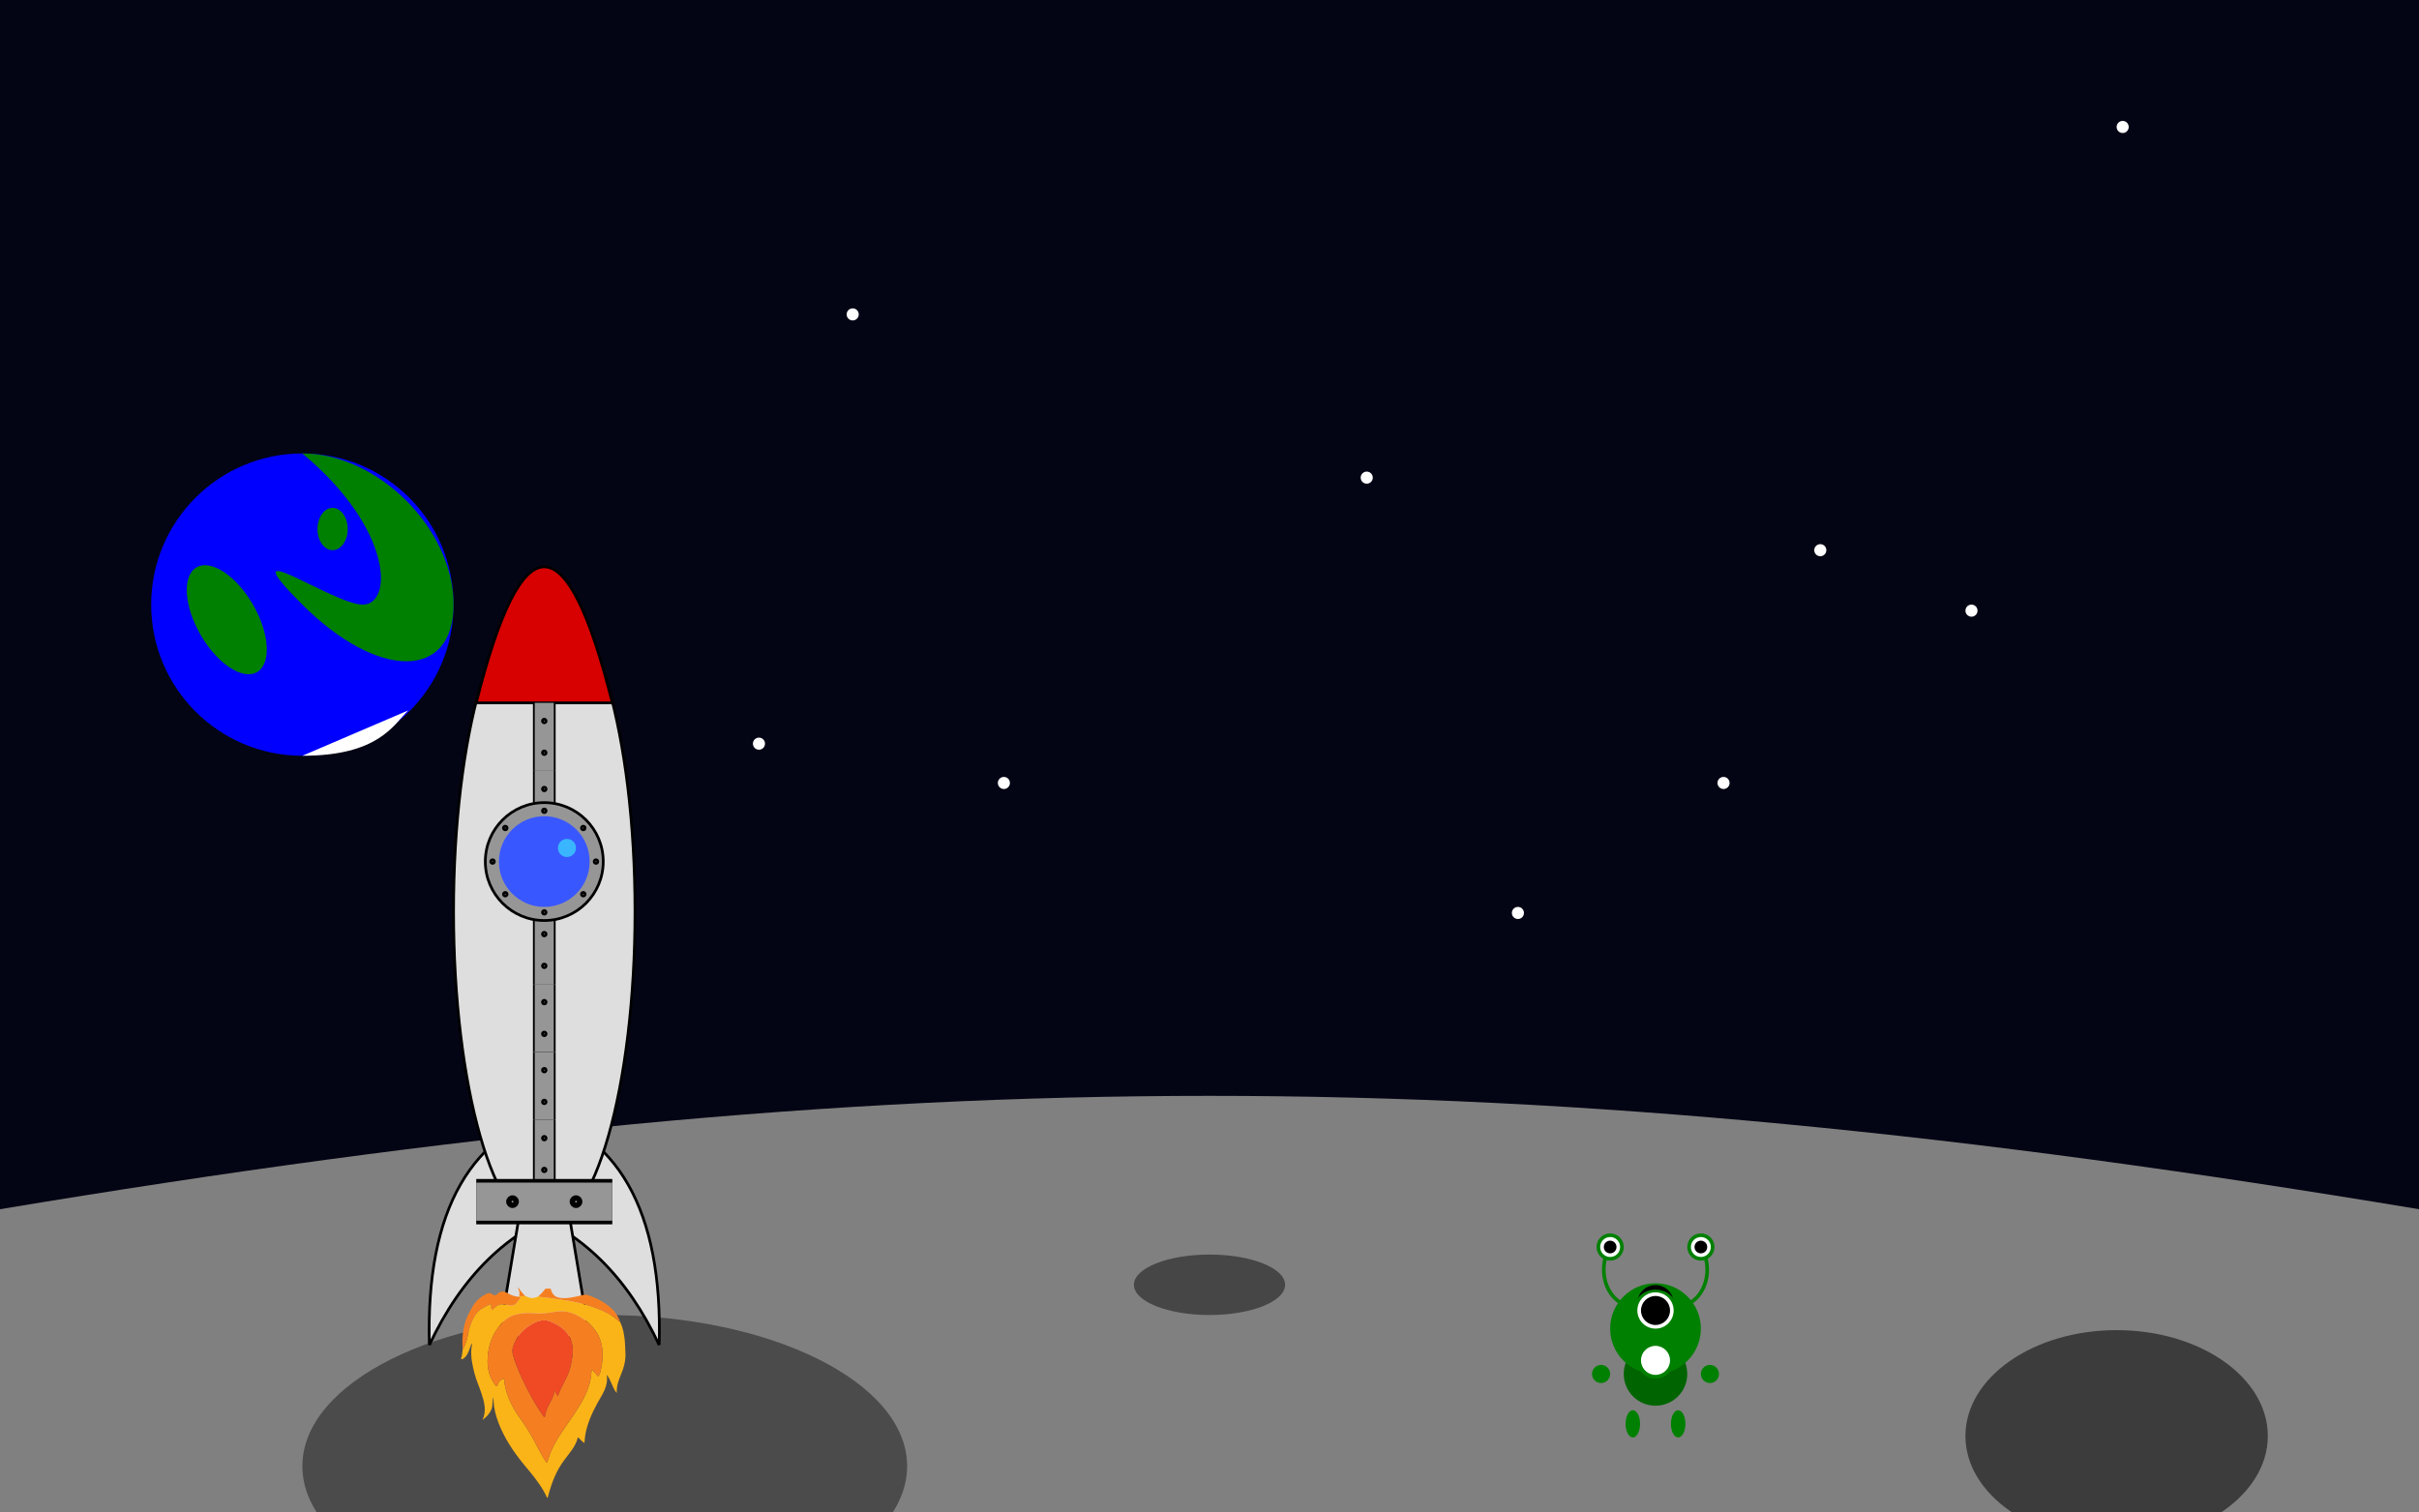
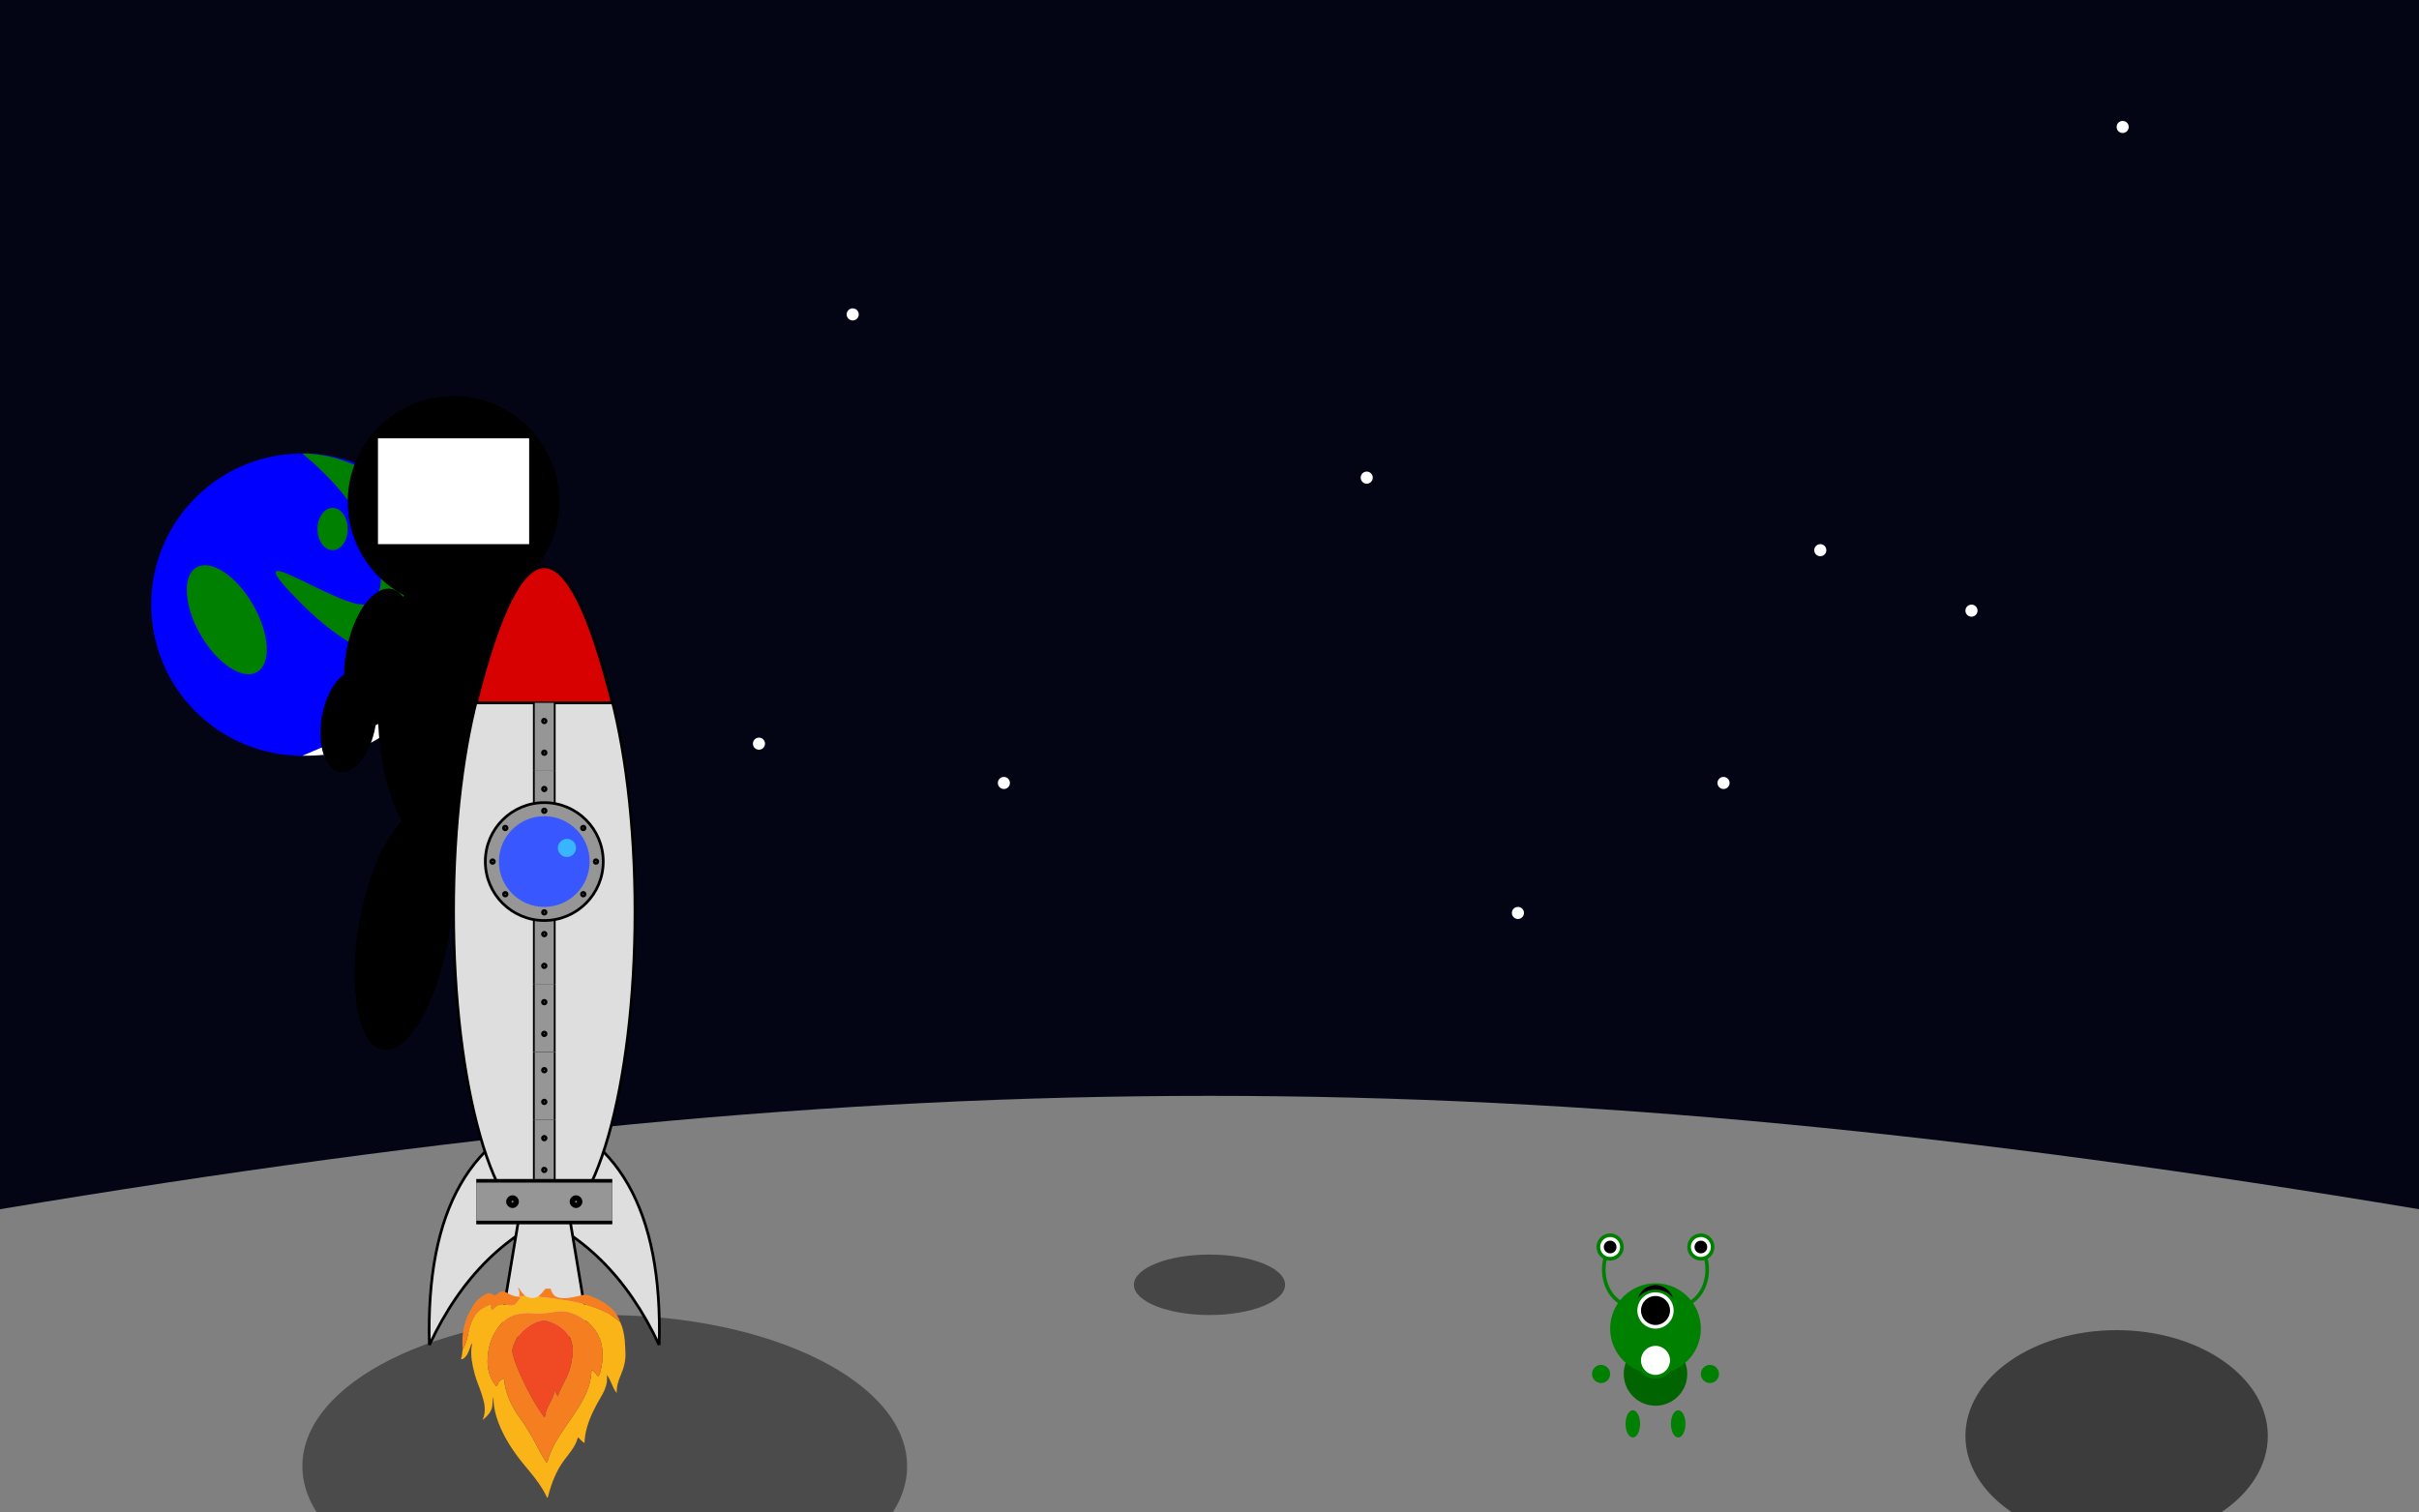
<svg xmlns="http://www.w3.org/2000/svg" xmlns:xlink="http://www.w3.org/1999/xlink" width="800" height="500">
  <defs>
    <g id="astronaute">
      <ellipse transform="rotate(10)" cx="185" cy="280" rx="15" ry="40" />
      <ellipse cx="150" cy="166" rx="35" ry="35" />
      <ellipse transform="rotate(10)" cx="161.2" cy="192.4" rx="11" ry="23" />
      <ellipse cx="155" cy="215" rx="9" ry="17" transform="rotate(10)" />
      <ellipse cx="150" cy="235" rx="25" ry="50.5" />
      <ellipse cx="135" cy="240" rx="11" ry="23" transform="rotate(-10)" />
      <ellipse cx="135" cy="270" rx="9" ry="17" transform="rotate(-10)" />
      <ellipse cx="115" cy="330" rx="15" ry="40" transform="rotate(-10)" />
      <rect x="125" y="145" width="50" height="35" fill="rgb(255,255,255)" />
+     </g>
+     <g id="astronauteDéplacé">
+       <use xlink:href="#astronaute" />
    </g>
    <g id="moonGround">
      <ellipse cx="500" cy="780" rx="600" ry="200" style="fill:grey;stroke:#2e2e1f;stroke-width:2" />
    </g>
    <circle id="stars" cy="2" cx="2" r="2" style="fill: white" />
    <g id="earth">
      <circle cy="50" cx="50" r="50" style="fill: blue" />
      <path d="M 50 0 C 75 0 100 25 100 50 S 75 75 50 50 S 60 50 70 50 S 80 25 50 0" style="fill: green" />
      <path d="M 50 100 C 75 100 80 90 85 85" style="fill: white" />
      <ellipse cy="25" cx="60" rx="5" ry="7" style="fill: green" />
      <ellipse cy="55" cx="25" rx="10" ry="20" style="fill: green" transform="rotate(-30,25,55)" />
    </g>
    <g id="moon">
      <circle cy="30" cx="30" r="30" style="fill: grey" />
      <circle cy="20" cx="20" r="5" style="fill: rgb(60, 60, 60)" />
      <circle cy="50" cx="25" r="5" style="fill: rgb(70, 70, 70)" />
      <circle cy="30" cx="50" r="5" style="fill: rgb(75, 75, 75)" />
      <circle cy="30" cx="40" r="10" style="fill: rgb(100, 100, 100)" />
      <circle cy="10" cx="30" r="5" style="fill: rgb(100, 100, 100)" />
      <circle cy="40" cx="10" r="5" style="fill: rgb(100, 100, 100)" />
    </g>
    <g id="moonZoom">
      <path transform="translate(0,-100)" fill="grey" d="M0 500 c 300 -50, 500 -50, 800 0             l 0,500 l -800,0 l 0-500" />
      <ellipse cx="200" cy="485" rx="100" ry="50" fill="rgb(75,75,75)" />
      <ellipse cx="400" cy="425" rx="25" ry="10" fill="rgb(70,70,70)" />
      <ellipse cx="700" cy="475" rx="50" ry="35" fill="rgb(60,60,60)" />
    </g>
    <g id="fusé">
      <rect x="0" y="0" width="20" height="40" fill="grey" />
    </g>
    <g id="antenne_alien">
      <path d="M 200 160 a 20 25 0 0 0 50 50" style="fill: none; stroke: green; stroke-width: 4px; stroke-line join: bevel" />
      <circle cy="160" cx="200" r="15" style="fill: green" />
      <circle cy="160" cx="200" r="11" style="fill: white" />
      <circle cy="160" cx="200" r="7" />
    </g>
    <g id="head_alien">
      <circle cy="250" cx="250" r="50" style="fill: green" />
      <use transform="matrix(1,0,0,1,0,0)" xlink:href="#antenne_alien" />
      <use xlink:href="#antenne_alien" transform="translate(500) scale(-1,1) matrix(1,0,0,1,0,0)" />
      <use transform="matrix(1,0,0,1,0,0)" xlink:href="#mouth_alien" />
      <circle cy="222" cx="250" r="20" />
      <circle cy="232" cx="250" r="25" style="fill: green" />
      <circle cy="230" cx="250" r="20" style="fill: white" />
      <circle cy="230" cx="250" r="16" />
    </g>
    <g id="mouth_alien">
      <circle cy="285" cx="250" r="20" style="fill: green" />
      <circle cy="285" cx="250" r="16" style="fill: white" />
    </g>
    <g id="body_alien">
      <use xlink:href="#foot_alien" transform="translate(-25,15) matrix(1,0,0,1,0,0)" />
      <use xlink:href="#foot_alien" transform="translate(25,15) matrix(1,0,0,1,0,0)" />
      <use xlink:href="#hand_alien" transform="translate(10,-50) matrix(1,0,0,1,0,0)" />
      <use xlink:href="#hand_alien" transform="translate(-110,-50) matrix(1,0,0,1,0,0)" />
      <ellipse cx="250" cy="300" rx="35" ry="35" fill="darkgreen" />
    </g>
    <g id="foot_alien">
      <ellipse cx="250" cy="340" rx="8" ry="15" fill="green" />
    </g>
    <g id="hand_alien">
      <circle cx="300" cy="350" r="10" fill="green" />
    </g>
    <g id="alien">
      <use xlink:href="#body_alien" transform="translate(-25,15) matrix(1,0,0,1,0,0)" />
      <use xlink:href="#head_alien" transform="translate(-25,15) matrix(1,0,0,1,0,0)" />
      <use xlink:href="#mouth_alien" transform="translate(-25,15) matrix(1,0,0,1,0,0)" />
    </g>
    <g id="space">
      <rect x="0" y="0" width="1024" height="768" style="fill:rgb(03,5,20); stroke:none" />
    </g>
    <g id="Surprisebubble">
      <ellipse rx="50" ry="30" cx="100" cy="100" style="fill:white" />
      <text x="60" y="100">SURPRISE </text>
    </g>
    <g id="AhBubble">
      <ellipse rx="50" ry="30" cx="100" cy="100" style="fill:white" />
      <text x="60" y="100"> AH </text>
    </g>
    <g id="fire">
      <g>
        <path fill-rule="evenodd" clip-rule="evenodd" fill="#FBB417" d="M159.83,485.671c-4.659-10.22-6.479-21.151-7.72-32.165       c-0.792-7.04-0.653-14.185-1.155-21.239c-1.071-15.067,2.69-28.958,8.483-42.565c4.359-10.24,7.958-20.688,7.379-33.102       c8.755,10.219,10.061,23.481,18.46,33.537c-3.478-21.143,8.616-36.418,17.495-52.769c9.958-18.337,18.387-37.253,21.939-57.99       c0.801-4.679,0.976-9.466,1.479-14.619c4.574,2.736,7.657,6.966,12,10.546c4.211-17.13,15.825-29.321,25.646-42.608       c14.431-19.524,22.894-41.688,28.894-64.955c0.268-1.039,0.54-2.081,0.882-3.096c0.072-0.215,0.458-0.326,1.066-0.727       c4.075,9.182,9.239,17.679,14.84,25.924c11.113,16.356,24.713,30.744,36.662,46.436c17.744,23.304,32.793,48.118,41.592,76.285       c3.732,11.947,5.674,24.226,5.568,36.85c2.705-7.705,0.639-16.26,4.09-23.738c3.391-7.345,8.859-13.029,15.99-18.558       c-7.92,17.446-2.986,33.413,2.15,49.214c3.941,12.116,9.328,23.748,12.543,36.123c4.074,15.688,7.443,31.473,5.596,47.854       c-0.262,2.323-0.756,4.62-1.32,8.003c2.395-2.977,3.027-5.658,3.93-8.144c1.627-4.489,3.172-9.02,5.637-13.119       c1.174-1.952,2.699-3.787,4.4-5.301c1.678-1.492,4.055-3.674,5.979-2.529c1.686,1.003-0.674,3.458-0.887,5.347       c-0.447,3.969-0.982,7.93-1.48,11.894c-5.982,9.725-8.568,20.645-10.582,31.644c-2.084,11.38-6.469,21.787-12.422,31.493       c-6.227,10.151-16.719,14.946-27.041,19.736c-1.604,0.743-2.295-0.163-2.346-1.704c-0.045-1.387-0.041-2.776-0.037-4.166       c0.002-1.342-0.521-2.502-1.658-3.116c-1.553-0.838-2.166,0.752-2.932,1.544c-6.924,7.171-15.01,9.365-24.729,6.682       c-10.463-2.89-14.545-1.143-20.73,7.75c-0.615,0.885-1.064,2.019-1.898,2.596c-3.682,2.553-1.568,3.649,1.055,4.701       c-0.252,0.384-0.504,0.769-0.756,1.152c-3.516-0.027-7.105-0.975-10.471,0.852c-8.105-5.273-16.391-6.051-24.908-0.987       c-1.73-1.487-3.945-1.678-6.004-1.836c-13.136-1.007-26.147-3.199-39.131-5.124c-19.97-2.96-39.779-7.212-58.833-14.31       c-15.456-5.758-30.343-12.457-42.617-23.858c-0.818-0.761-1.643-1.417-2.86-1.072c0,0,0.102-0.016,0.103-0.018       c0.146-0.853,0.037-1.593-0.87-1.982l0.056,0.051C160.18,486.216,160.005,485.944,159.83,485.671z M404.242,416.88       c0.275-16.697-3.842-31.912-14.025-45.333c-2.064-2.721-3.074-3.532-4.537,0.394c-1.68,4.512-4.008,8.657-9.209,10.184       c-1.971,0.578-2.871,0.305-3.037-1.899c-0.238-3.209-0.445-6.451-1.082-9.594c-4.514-22.25-14.615-42.045-27.762-60.237       c-9.824-13.594-18.574-27.777-26.541-42.484c-6.639-12.253-12.59-24.891-20.401-36.483c-0.552-0.819-0.829-2.274-2.139-2.163       c-1.612,0.137-1.457,1.655-1.783,2.821c-3.588,12.824-9.083,24.817-15.776,36.303c-12.058,20.689-26.928,39.51-39.581,59.807       c-7.646,12.266-14.853,24.739-19.381,38.533c-3.215,9.797-5.24,19.869-5.767,30.204c-0.038,0.735,0.117,1.659-0.854,1.916       c-0.858,0.228-1.527-0.387-1.905-1.01c-1.789-2.945-4.789-4.878-6.629-7.672c-2.686-4.077-3.922-2.79-5.12,0.822       c-0.236,0.711-0.899,1.288-1.098,2.002c-4.163,14.928-5.861,29.961-4.047,45.546c1.936,16.625,8.862,30.516,20.255,42.353       c6.296,6.541,13.693,11.859,21.523,16.383c13.421,7.754,27.927,11.495,43.428,8.973c9.555-1.555,18.995-3.23,28.762-3.32       c10.895-0.101,21.701,1.746,32.688,0.299c12.643-1.665,24.285-4.939,33.707-14.028C394.436,469.417,403.594,444.931,404.242,416.88       z" />
        <path fill-rule="evenodd" clip-rule="evenodd" fill="#F57F20" d="M430.904,516.98c-5.936,9.745-14.277,16.752-24.428,21.822       c-3.729,1.863-7.059,2.331-10.592-0.365c-3.477-2.655-6.387-3.234-10.174,0.676c-5.068,5.229-11.652,5.019-17.854,1.366       c-6.584-3.877-13.447-6.712-21.209-6.856c-2.623-1.052-4.736-2.148-1.055-4.701c0.834-0.577,1.283-1.711,1.898-2.596       c6.186-8.893,10.268-10.64,20.73-7.75c9.719,2.684,17.805,0.489,24.729-6.682c0.766-0.792,1.379-2.382,2.932-1.544       c1.137,0.614,1.66,1.774,1.658,3.116c-0.004,1.39-0.008,2.779,0.037,4.166c0.051,1.541,0.742,2.447,2.346,1.704       c10.322-4.79,20.814-9.585,27.041-19.736c5.953-9.706,10.338-20.113,12.422-31.493c2.014-10.999,4.6-21.919,10.582-31.644       c1.6,23.424-0.715,46.178-11.723,67.396C435.939,508.306,433.359,512.611,430.904,516.98z" />
        <path fill-rule="evenodd" clip-rule="evenodd" fill="#F57F20" d="M288.392,548.491c-4.495-15.458-12.328-17.534-26.333-17.461       c-5.778,0.029-11.586,1.205-17.314,2.229c-5.435,0.973-10.781,2.438-16.171,3.668c-2.904,0.662-5.734,0.592-8.636-0.347       c-18.612-6.02-35.156-15.393-48.705-29.698c-3.99-5.815-8.052-11.593-10.166-18.444c1.216-0.344,2.041,0.313,2.859,1.073       c12.274,11.401,27.162,18.101,42.617,23.858c19.054,7.098,38.863,11.35,58.833,14.31c12.984,1.925,25.996,4.117,39.131,5.124       c2.059,0.158,4.273,0.349,6.004,1.836c-4.732,4.143-8.811,8.894-12.753,13.769C294.638,548.436,291.515,548.463,288.392,548.491z" />
        <path fill-rule="evenodd" clip-rule="evenodd" fill="#F57F20" d="M160.3,486.439c0.907,0.39,1.016,1.13,0.87,1.982       C160.205,488.057,160.319,487.218,160.3,486.439z" />
        <path fill-rule="evenodd" clip-rule="evenodd" fill="#F57F20" d="M159.83,485.671c0.175,0.272,0.351,0.545,0.526,0.818       C160.18,486.217,160.005,485.944,159.83,485.671z" />
        <path fill-rule="evenodd" clip-rule="evenodd" fill="#F57F20" d="M345.893,534.775c-0.561,5.071-0.689,10.066,2.539,14.473       c-0.576,0.137-1.152,0.272-1.727,0.41c-2.926-5.349-6.814-9.923-11.283-14.032C338.787,533.8,342.377,534.748,345.893,534.775z" />
        <path fill-rule="evenodd" clip-rule="evenodd" fill="#F57F20" d="M404.242,416.88c-0.648,28.051-9.807,52.538-30.311,72.313       c-9.422,9.089-21.064,12.363-33.707,14.028c-10.986,1.447-21.793-0.399-32.688-0.299c-9.767,0.09-19.207,1.766-28.762,3.32       c-15.501,2.522-30.007-1.219-43.428-8.973c-7.83-4.523-15.228-9.842-21.523-16.383c-11.394-11.837-18.319-25.728-20.255-42.353       c-1.814-15.585-0.116-30.618,4.047-45.546c0.199-0.714,0.862-1.291,1.098-2.002c1.198-3.611,2.434-4.899,5.12-0.822       c1.84,2.794,4.841,4.727,6.629,7.672c0.378,0.623,1.047,1.238,1.905,1.01c0.97-0.257,0.816-1.181,0.854-1.916       c0.527-10.334,2.552-20.407,5.767-30.204c4.528-13.794,11.735-26.267,19.381-38.533c12.652-20.296,27.523-39.117,39.581-59.807       c6.694-11.486,12.188-23.479,15.776-36.303c0.326-1.166,0.171-2.684,1.783-2.821c1.31-0.111,1.587,1.344,2.139,2.163       c7.811,11.593,13.762,24.23,20.401,36.483c7.967,14.708,16.717,28.891,26.541,42.484c13.146,18.192,23.248,37.987,27.762,60.237       c0.637,3.143,0.844,6.385,1.082,9.594c0.166,2.204,1.066,2.477,3.037,1.899c5.201-1.526,7.529-5.671,9.209-10.184       c1.463-3.925,2.473-3.115,4.537-0.394C400.4,384.968,404.518,400.183,404.242,416.88z M275.324,350.771       c-2.128,5.055-3.777,9.467-5.81,13.696c-4.051,8.429-8.553,16.648-12.429,25.154c-4.873,10.695-6.879,22.206-8.648,33.742       c-1.438,9.375-1.135,18.871,1.591,27.771c6.017,19.641,21.565,29.931,39.511,37.085c12.292,4.899,23.623,0.601,34.169-5.541       c14.742-8.585,25.824-20.684,32.186-36.702c2.275-5.732,3.736-11.61,2.041-17.948c-4.227-15.805-10.646-30.78-17.529-45.517       c-11.133-23.843-23.533-47.02-39.043-68.394c-0.42-0.578-0.375-1.622-1.428-1.444c-0.842,0.142-1.299,0.875-1.361,1.662       c-0.611,7.701-4.095,14.351-7.389,21.133c-3.876,7.983-8.846,15.522-10.152,25.778C278.81,357.166,277.231,354.272,275.324,350.771       z" />
        <path fill-rule="evenodd" clip-rule="evenodd" fill="#FEFEFE" d="M288.392,548.491c3.123-0.027,6.246-0.055,9.368-0.083" />
        <path fill-rule="evenodd" clip-rule="evenodd" fill="#EF4A23" d="M275.324,350.771c1.908,3.501,3.486,6.395,5.709,10.473       c1.306-10.256,6.275-17.794,10.152-25.778c3.294-6.783,6.778-13.433,7.389-21.133c0.063-0.786,0.52-1.52,1.361-1.662       c1.053-0.177,1.008,0.867,1.428,1.444c15.51,21.374,27.91,44.551,39.043,68.394c6.883,14.737,13.303,29.712,17.529,45.517       c1.695,6.338,0.234,12.216-2.041,17.948c-6.361,16.019-17.443,28.117-32.186,36.702c-10.547,6.142-21.877,10.44-34.169,5.541       c-17.946-7.154-33.495-17.444-39.511-37.085c-2.726-8.899-3.028-18.396-1.591-27.771c1.769-11.536,3.775-23.047,8.648-33.742       c3.875-8.506,8.377-16.725,12.429-25.154C271.546,360.238,273.196,355.826,275.324,350.771z" />
      </g>
    </g>
    <g id="plaque_métalique">
      <rect width="25" height="75" style="fill:rgb(0,0,0)" />
      <rect width="21" height="75" x="2" style="fill:rgb(150,150,150)" />
      <circle id="point" cx="12.5" r="2" cy="20" style="fill:rgb(150,150,150)" stroke="black" stroke-width="3" />
      <circle id="point" cx="12.5" r="2" cy="55" style="fill:rgb(150,150,150)" stroke="black" stroke-width="3" />
    </g>
    <g id="hublot">
      <circle id="cercle_métalique" cx="0" r="65" cy="250" style="fill:rgb(150,150,150)" stroke="black" stroke-width="3" />
      <circle id="vitre" cx="0" r="50" cy="250" style="fill:rgb(57,87,255)" />
      <circle id="reflet" cx="25" r="10" cy="235" style="fill:rgb(57,182,255)" />
      <circle id="point" cx="0" r="2" cy="194" style="fill:rgb(150,150,150)" stroke="black" stroke-width="3" />
      <circle id="point" cx="-43" r="2" cy="213" style="fill:rgb(150,150,150)" stroke="black" stroke-width="3" />
      <circle id="point" cx="43" r="2" cy="213" style="fill:rgb(150,150,150)" stroke="black" stroke-width="3" />
      <circle id="point" cx="57" r="2" cy="250" style="fill:rgb(150,150,150)" stroke="black" stroke-width="3" />
      <circle id="point" cx="-57" r="2" cy="250" style="fill:rgb(150,150,150)" stroke="black" stroke-width="3" />
      <circle id="point" cx="-43" r="2" cy="286" style="fill:rgb(150,150,150)" stroke="black" stroke-width="3" />
      <circle id="point" cx="43" r="2" cy="286" style="fill:rgb(150,150,150)" stroke="black" stroke-width="3" />
      <circle id="point" cx="0" r="2" cy="306" style="fill:rgb(150,150,150)" stroke="black" stroke-width="3" />
    </g>
    <g id="base">
      <path id="wings" d="M -75 900 q -100 -200 25 -300 l 50 100 q -75 75 -75 200" stroke="black" stroke-width="3" fill="rgb(222,222,222)" transform="rotate(25,50,750)" />
      <path id="wings" d="M -75 900 q -100 -200 25 -300 l 50 100 q -75 75 -75 200" stroke="black" stroke-width="3" fill="rgb(222,222,222)" transform="rotate(-25,-50,750) scale(-1,1)" />
    </g>
    <g id="fusée espace">
      <ellipse cx="0" cy="355" rx="100" ry="350" fill="rgb(222,222,222)" stroke="black" stroke-width="3" />
      <path d="M -75 125 q 75 -300 150 0 l -150 0" style="fill:rgb(214,1,0)" stroke="black" stroke-width="3" />
      <polygon id="propler" points="150,50 250,50 300,350 100,350" style="fill:rgb(222,222,222)" stroke="black" stroke-width="6" transform="scale(0.5,0.5) translate(-200,1300)" />
      <use xlink:href="#plaque_métalique" x="-12.5" y="200" />
      <use xlink:href="#plaque_métalique" x="-12.5" y="125" />
      <use xlink:href="#plaque_métalique" x="-12.5" y="360" />
      <use xlink:href="#plaque_métalique" x="-12.5" y="435" />
      <use xlink:href="#plaque_métalique" x="-12.5" y="510" />
      <use xlink:href="#plaque_métalique" x="-12.5" y="585" />
      <use xlink:href="#plaque_métalique" x="-12.5" y="625" transform=" rotate(-90 2 665)" />
      <use xlink:href="#hublot" x="0" y="50" />
      <use xlink:href="#fire" x="0" y="500" transform="rotate(-180 150 800)" />
    </g>
    <g id="fusée terre">
      <use xlink:href="#base" x="0" y="0" />
      <ellipse cx="0" cy="355" rx="100" ry="350" fill="rgb(222,222,222)" stroke="black" stroke-width="3" />
      <path d="M -75 125 q 75 -300 150 0 l -150 0" style="fill:rgb(214,1,0)" stroke="black" stroke-width="3" />
      <polygon id="propler" points="150,50 250,50 300,350 100,350" style="fill:rgb(222,222,222)" stroke="black" stroke-width="6" transform="scale(0.5,0.5) translate(-200,1300)" />
      <use xlink:href="#plaque_métalique" x="-12.5" y="200" />
      <use xlink:href="#plaque_métalique" x="-12.5" y="125" />
      <use xlink:href="#plaque_métalique" x="-12.5" y="360" />
      <use xlink:href="#plaque_métalique" x="-12.5" y="435" />
      <use xlink:href="#plaque_métalique" x="-12.5" y="510" />
      <use xlink:href="#plaque_métalique" x="-12.5" y="585" />
      <use xlink:href="#plaque_métalique" x="-12.5" y="625" transform="rotate(-90 -325 1000) scale(2,2)" />
      <use xlink:href="#hublot" x="0" y="50" />
      <use xlink:href="#fire" x="0" y="0" transform="rotate(-180 90 550) scale(0.6,0.6)" />
    </g>
    <g id="atterissage">
      <use xlink:href="#fusée espace" />
      <animate attributeType="XML" attributeName="y" from="0" to="200" begin="1s" dur="4s" />
    </g>
+     <path id="sortieAstronaute" d="M 140,300 Q 200,20 270,290 T 270,290 S 270,290" />
    <g id="alienMoving">
      <use xlink:href="#alien">
-         <animate attributeType="XML" id="come" attributeName="x" from="0" to="-100" begin="1" dur="1.5s" />
-         <animate attributeType="XML" id="run" attributeName="x" from="-100" to="0" begin="come.end" dur="1.5s" />
-       </use>
-     </g>
-     <g id="#astronauteLeavingFusee">
-       <use xlink:href="#astronaute">
-         <animate attributeType="XML" id="AstronauteleaveX" attributeName="x" from="0" to="200" dur="2s" begin="1" />
+         <animate attributeType="XML" id="come" attributeName="x" from="0" to="-250" begin="1" dur="1.5s" />
+         <animate attributeType="XML" id="run" attributeName="x" from="-250" to="0" begin="come.end" dur="1.5s" />
      </use>
    </g>
  </defs>
  <use xlink:href="#space" />
  <use xlink:href="#moonZoom" />
  <use xlink:href="#earth" x="50" y="150" />
  <use xlink:href="#stars" transform="translate(330, 257)" />
  <use xlink:href="#stars" transform="translate(450, 156)" />
  <use xlink:href="#stars" transform="translate(249, 244)" />
  <use xlink:href="#stars" transform="translate(568, 257)" />
  <use xlink:href="#stars" transform="translate(500, 300)" />
  <use xlink:href="#stars" transform="translate(650, 200)" />
  <use xlink:href="#stars" transform="translate(700, 40)" />
  <use xlink:href="#stars" transform="translate(280, 102)" />
  <use xlink:href="#stars" transform="translate(600, 180)" />
+   <use xlink:href="#astronauteDéplacé">
+     <animateMotion path="pathAstronauteSortie" begin="1s" dur="6.5s" repeatCount="0">
+       <mpath xlink:href="#sortieAstronaute" />
+     </animateMotion>
+   </use>
  <use xlink:href="#fusée terre" x="600" y="650" transform="scale(0.3)" />
  <use xlink:href="#alienMoving" x="1600" y="1200" transform="scale(0.3)" />
-   <use xlink:href="#astronauteLeavingFusee" x="200" y="300" />
</svg>
